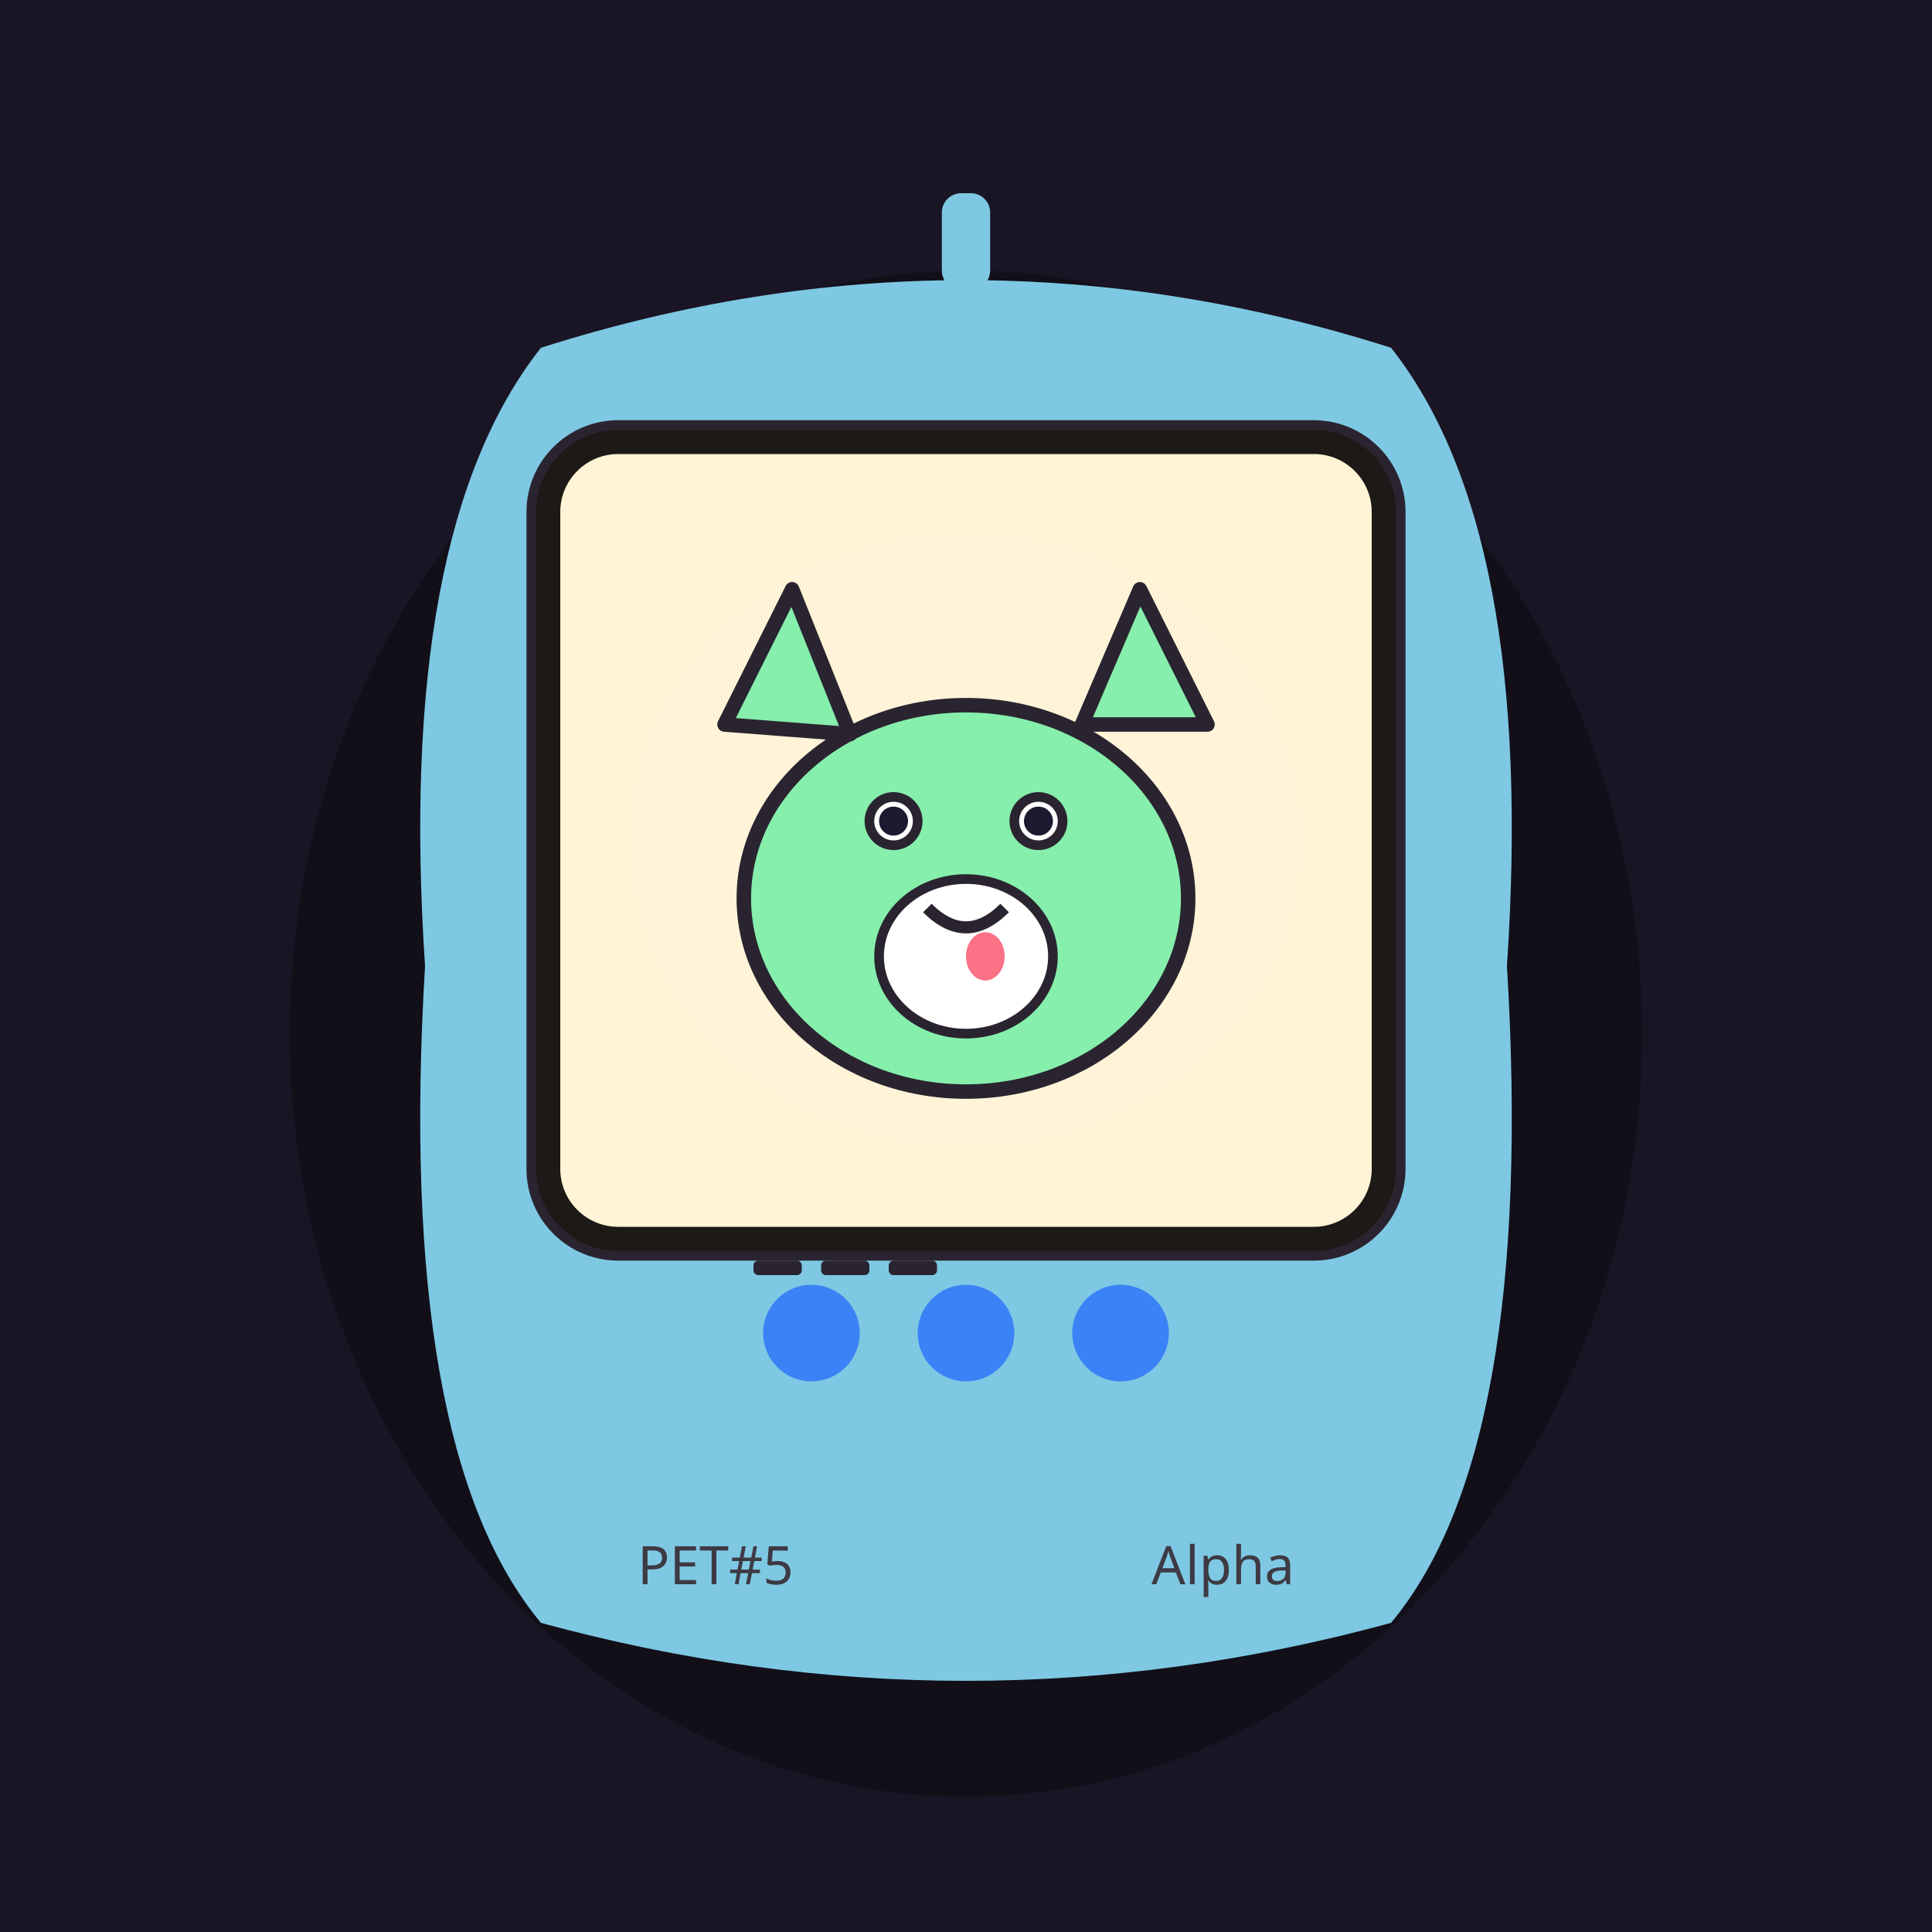
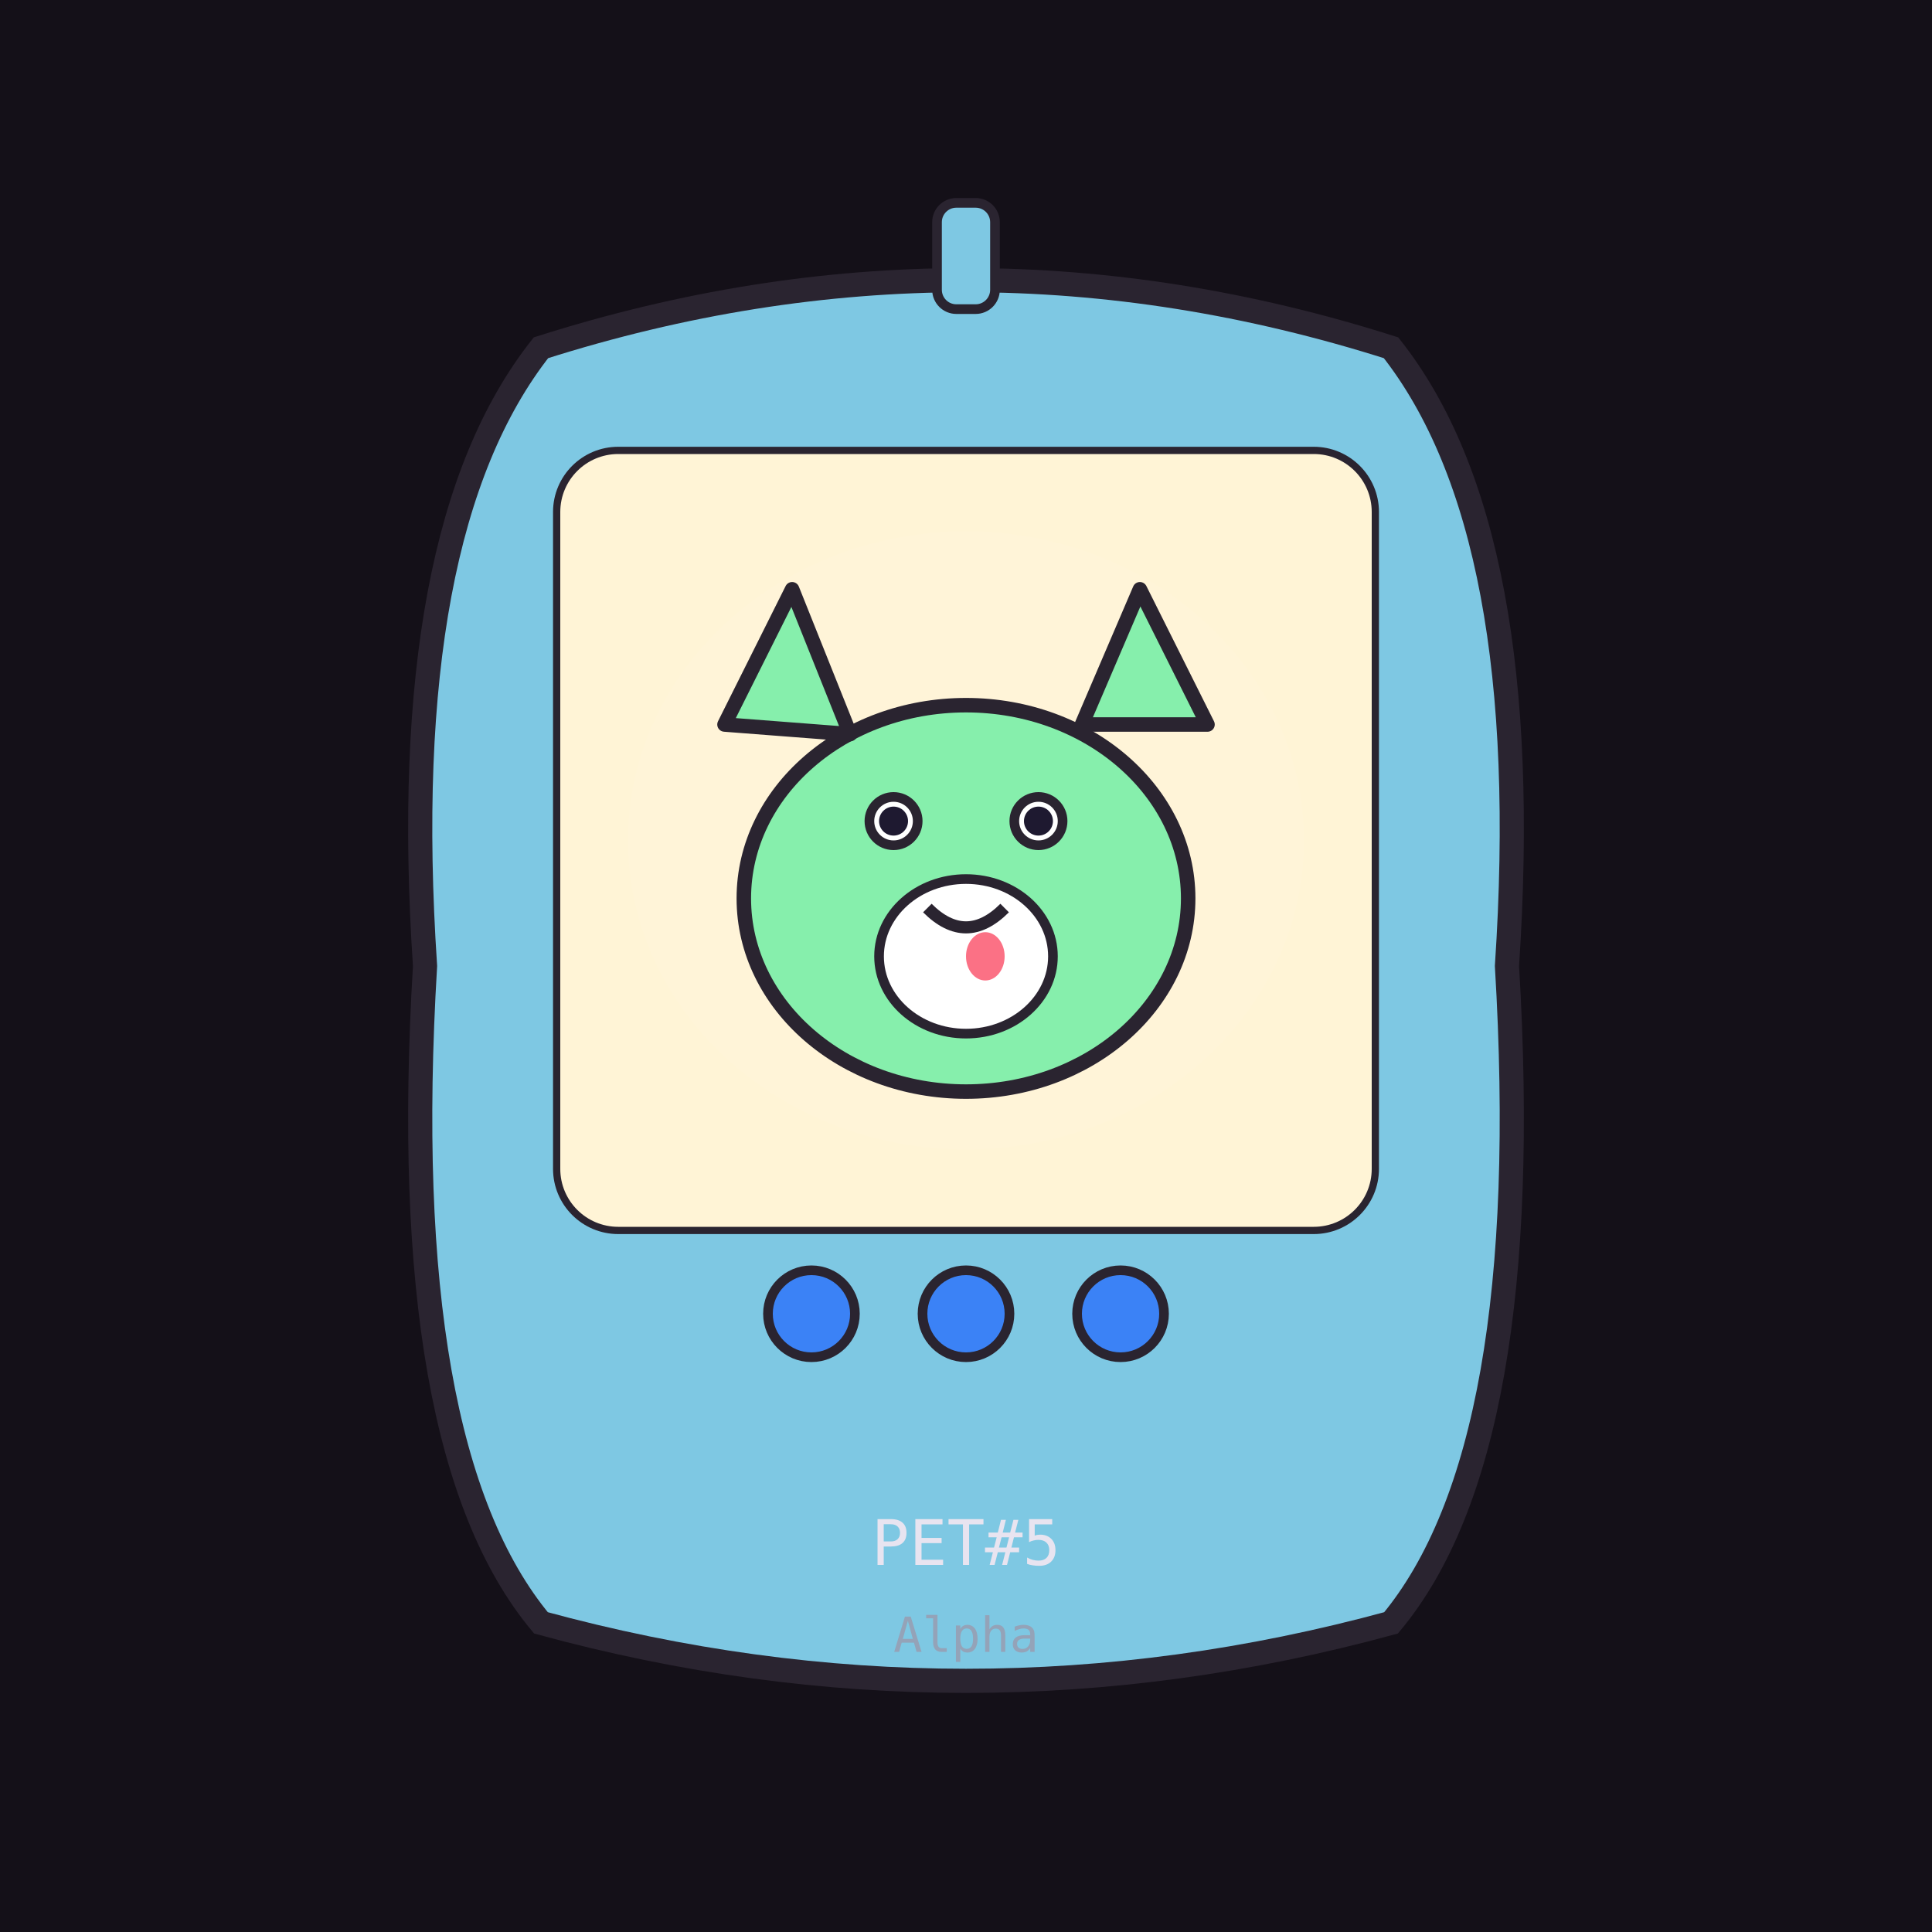
<svg xmlns="http://www.w3.org/2000/svg" viewBox="0 0 400 400">
  <defs>
    <clipPath id="scr">
      <rect x="116" y="94" width="168" height="160" rx="12" />
    </clipPath>
  </defs>
-   <rect width="400" height="400" fill="#1a1524" />
-   <ellipse cx="200" cy="214" rx="140" ry="158" fill="#000" fill-opacity=".3" />
-   <path fill="#7ec8e3" d="M112 72 Q200 44 288 72 Q318 110 312 200 Q318 300 288 336 Q200 360 112 336 Q82 300 88 200 Q82 110 112 72 Z" />
-   <rect x="195" y="40" width="10" height="20" rx="4" fill="#7ec8e3" />
-   <rect x="110" y="88" width="180" height="172" rx="18" fill="#1c1916" stroke="#2a2430" stroke-width="2" />
-   <rect data-spk="1" x="156" y="261" width="10" height="3" rx="1" fill="#2a2430" />
-   <rect data-spk="1" x="170" y="261" width="10" height="3" rx="1" fill="#2a2430" />
-   <rect data-spk="1" x="184" y="261" width="10" height="3" rx="1" fill="#2a2430" />
-   <circle cx="168" cy="276" r="10" fill="#3b82f6" />
-   <circle cx="200" cy="276" r="10" fill="#3b82f6" />
-   <circle cx="232" cy="276" r="10" fill="#3b82f6" />
-   <text data-foot="1" x="132" y="328" text-anchor="start" fill="#3d3a44" font-size="11" font-family="sans-serif">PET#5</text>
-   <text data-gen="1" x="268" y="328" text-anchor="end" fill="#3d3a44" font-size="11" font-family="sans-serif">Alpha</text>
+   <rect width="400" height="400" fill="#141018" />
+   <path fill="#7ec8e3" stroke="#2a2430" stroke-width="5" d="M112 72 Q200 44 288 72 Q318 110 312 200 Q318 300 288 336 Q200 360 112 336 Q82 300 88 200 Q82 110 112 72 Z" />
+   <rect x="194" y="42" width="12" height="22" rx="4" fill="#7ec8e3" stroke="#2a2430" stroke-width="2" />
+   <rect x="116" y="94" width="168" height="160" rx="12" fill="#0c0a10" stroke="#2a2430" stroke-width="3" />
+   <circle cx="168" cy="272" r="9" fill="#3b82f6" stroke="#2a2430" stroke-width="2" />
+   <circle cx="200" cy="272" r="9" fill="#3b82f6" stroke="#2a2430" stroke-width="2" />
+   <circle cx="232" cy="272" r="9" fill="#3b82f6" stroke="#2a2430" stroke-width="2" />
+   <text x="200" y="324" text-anchor="middle" fill="#e8e4f0" font-size="13" font-family="monospace">PET#5</text>
+   <text x="200" y="342" text-anchor="middle" fill="#94a3b8" font-size="10" font-family="monospace">Alpha</text>
  <g clip-path="url(#scr)">
    <g>
      <rect x="116" y="94" width="168" height="160" fill="#fff4d6" />
      <ellipse cx="200" cy="174" rx="70" ry="64" fill="#fff" fill-opacity=".04">
        <animate attributeName="fill-opacity" values=".04;.12;.04" dur="2.8s" repeatCount="indefinite" />
      </ellipse>
      <g>
        <ellipse cx="200" cy="186" rx="46" ry="40" fill="#86efac" stroke="#2a2430" stroke-width="3" stroke-linejoin="round" />
        <polygon points="164,122 176,152 150,150" fill="#86efac" stroke="#2a2430" stroke-width="3" stroke-linejoin="round" />
        <polygon points="236,122 250,150 224,150" fill="#86efac" stroke="#2a2430" stroke-width="3" stroke-linejoin="round" />
      </g>
      <ellipse data-belly="1" cx="200" cy="198" rx="18" ry="16" fill="#ffffff" stroke="#2a2430" stroke-width="2" />
      <g data-face="1" data-sp="1" data-cx="200" data-ey="170" data-gap="15">
        <g data-eyes="0" data-kind="0">
          <circle cx="185" cy="170" r="5" fill="#fff" stroke="#2a2430" stroke-width="2" />
          <circle cx="185" cy="170" r="3" fill="#1e1930">
            <animate attributeName="opacity" values="1;1;1;.2;1" dur="3.2s" repeatCount="indefinite" />
          </circle>
          <circle cx="215" cy="170" r="5" fill="#fff" stroke="#2a2430" stroke-width="2" />
          <circle cx="215" cy="170" r="3" fill="#1e1930">
            <animate attributeName="opacity" values="1;1;1;.2;1" dur="3.2s" repeatCount="indefinite" />
          </circle>
        </g>
        <path d="M192 188 Q200 196 208 188" fill="none" stroke="#2a2430" stroke-width="2.5" />
        <ellipse cx="204" cy="198" rx="4" ry="5" fill="#fb7185" />
      </g>
      <animateTransform attributeName="transform" type="translate" values="0 0;1 -1;-1 1;0 0" dur="9s" repeatCount="indefinite" />
    </g>
  </g>
</svg>
